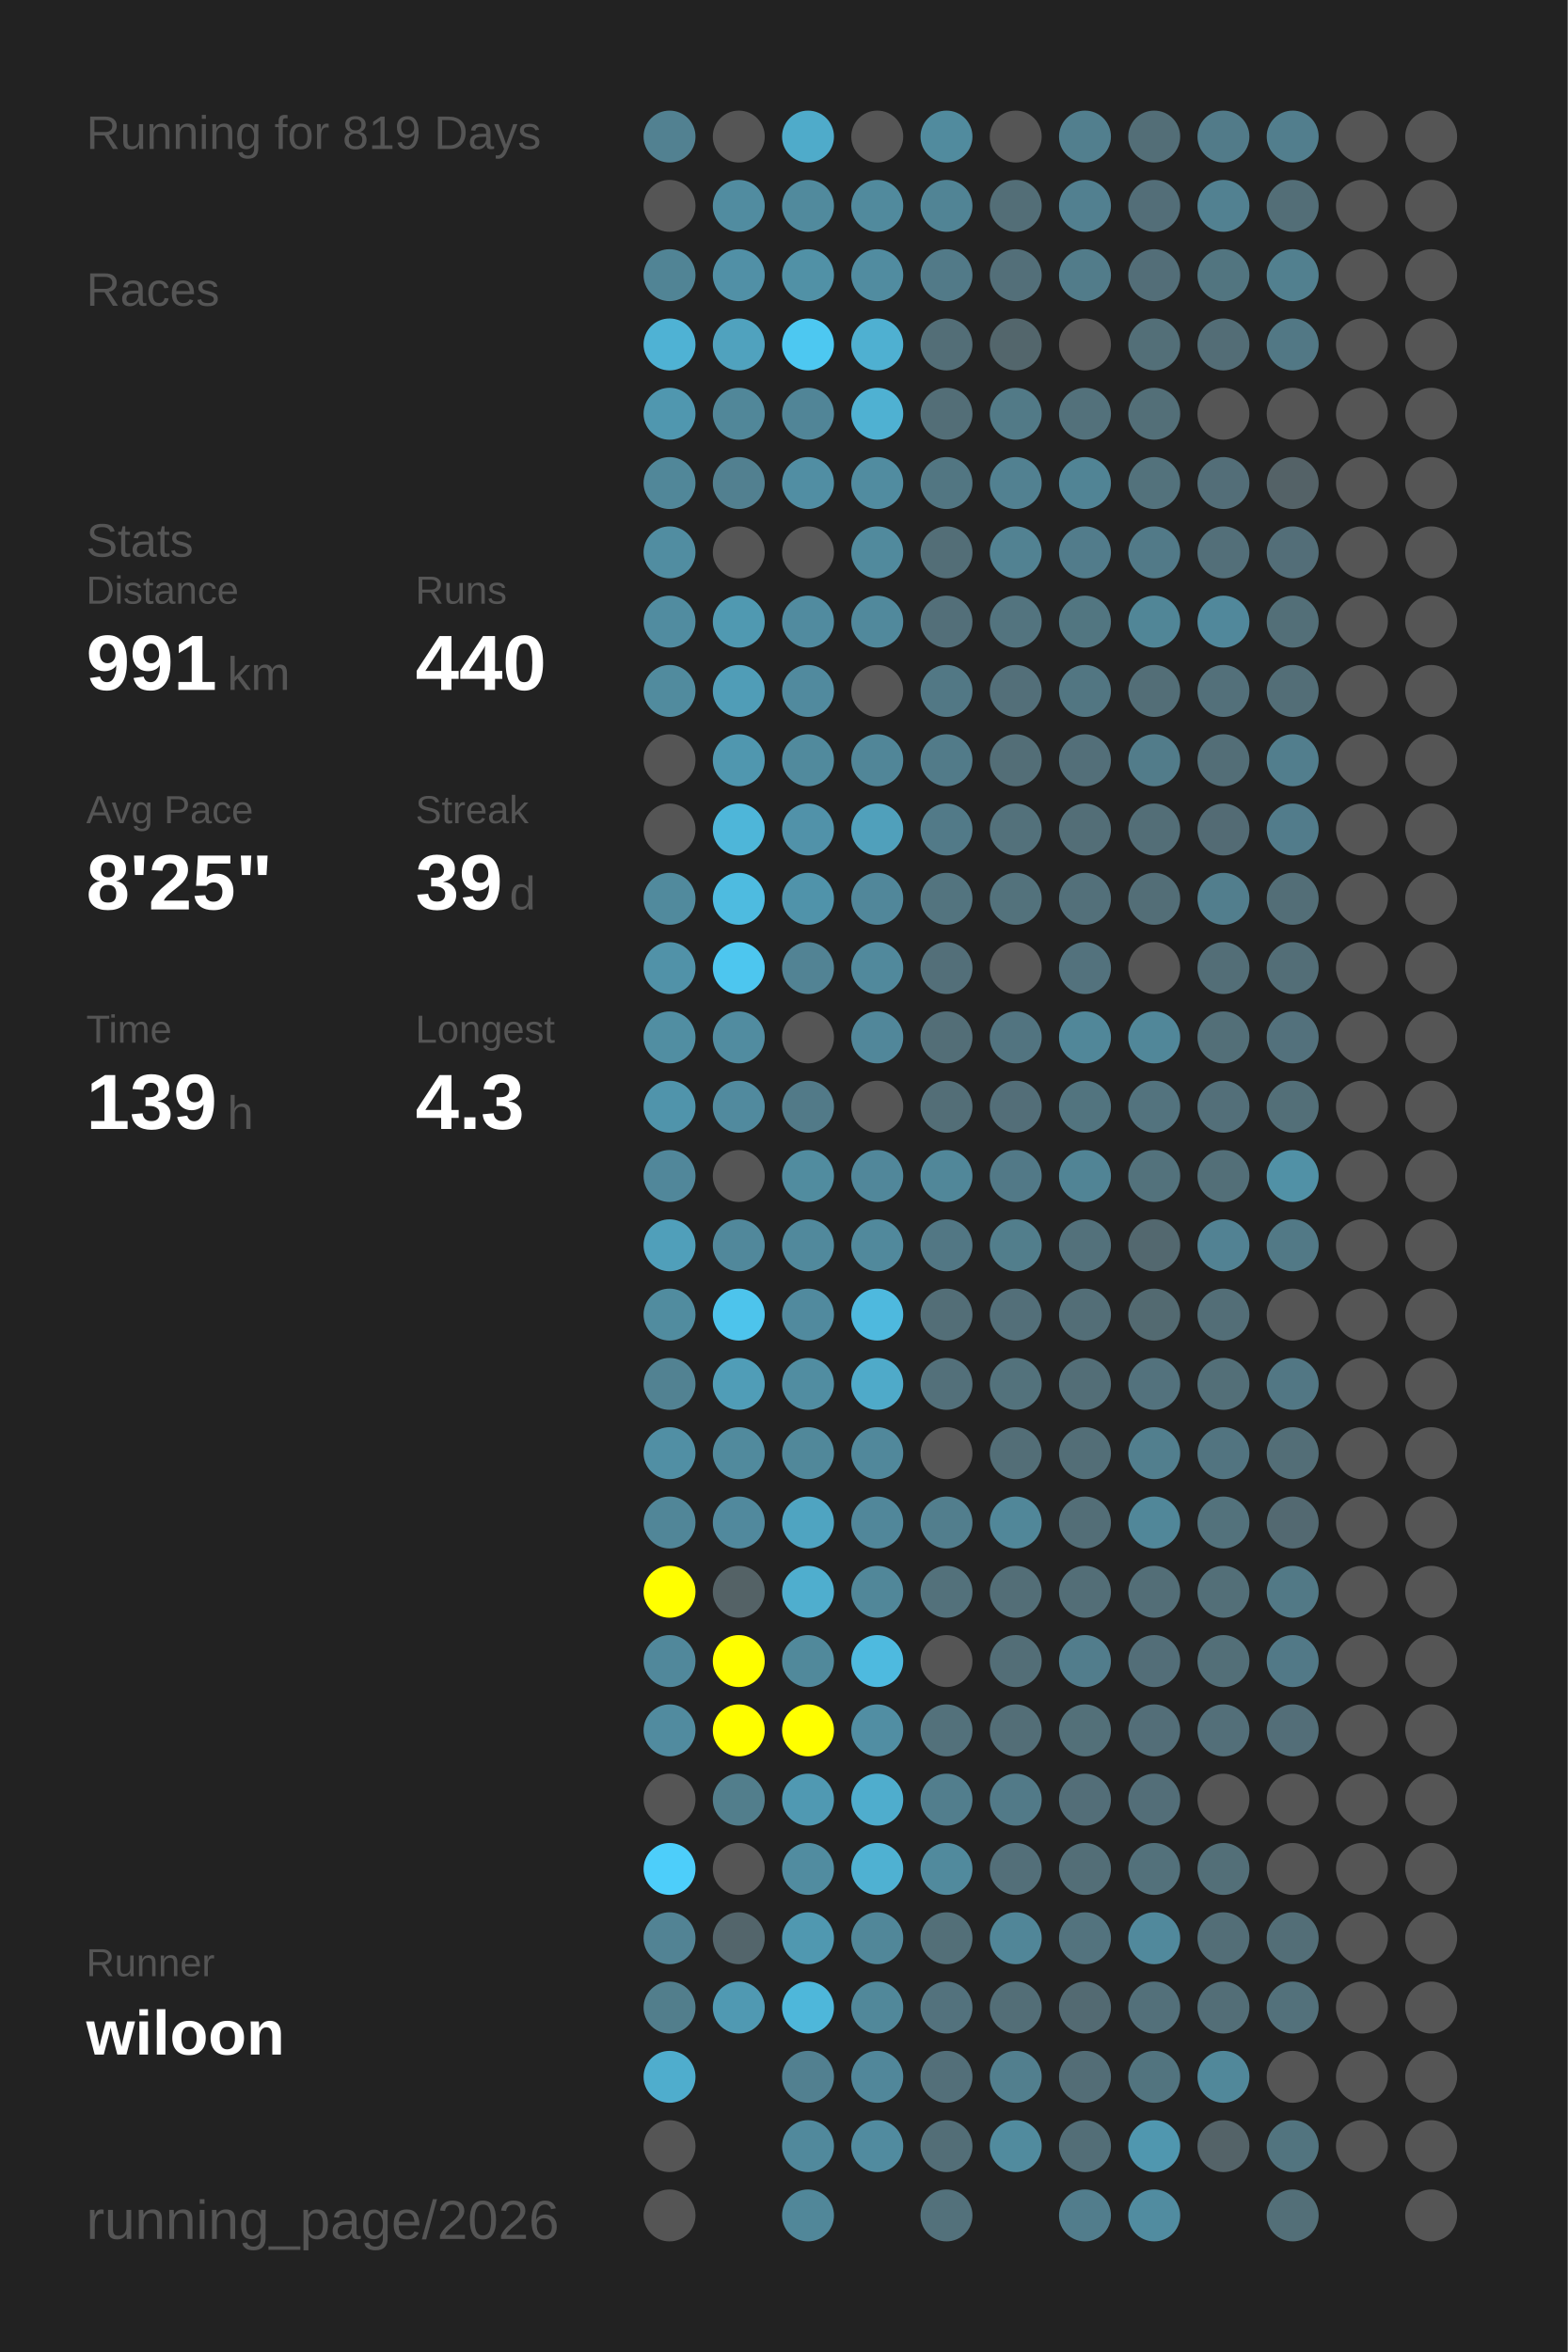
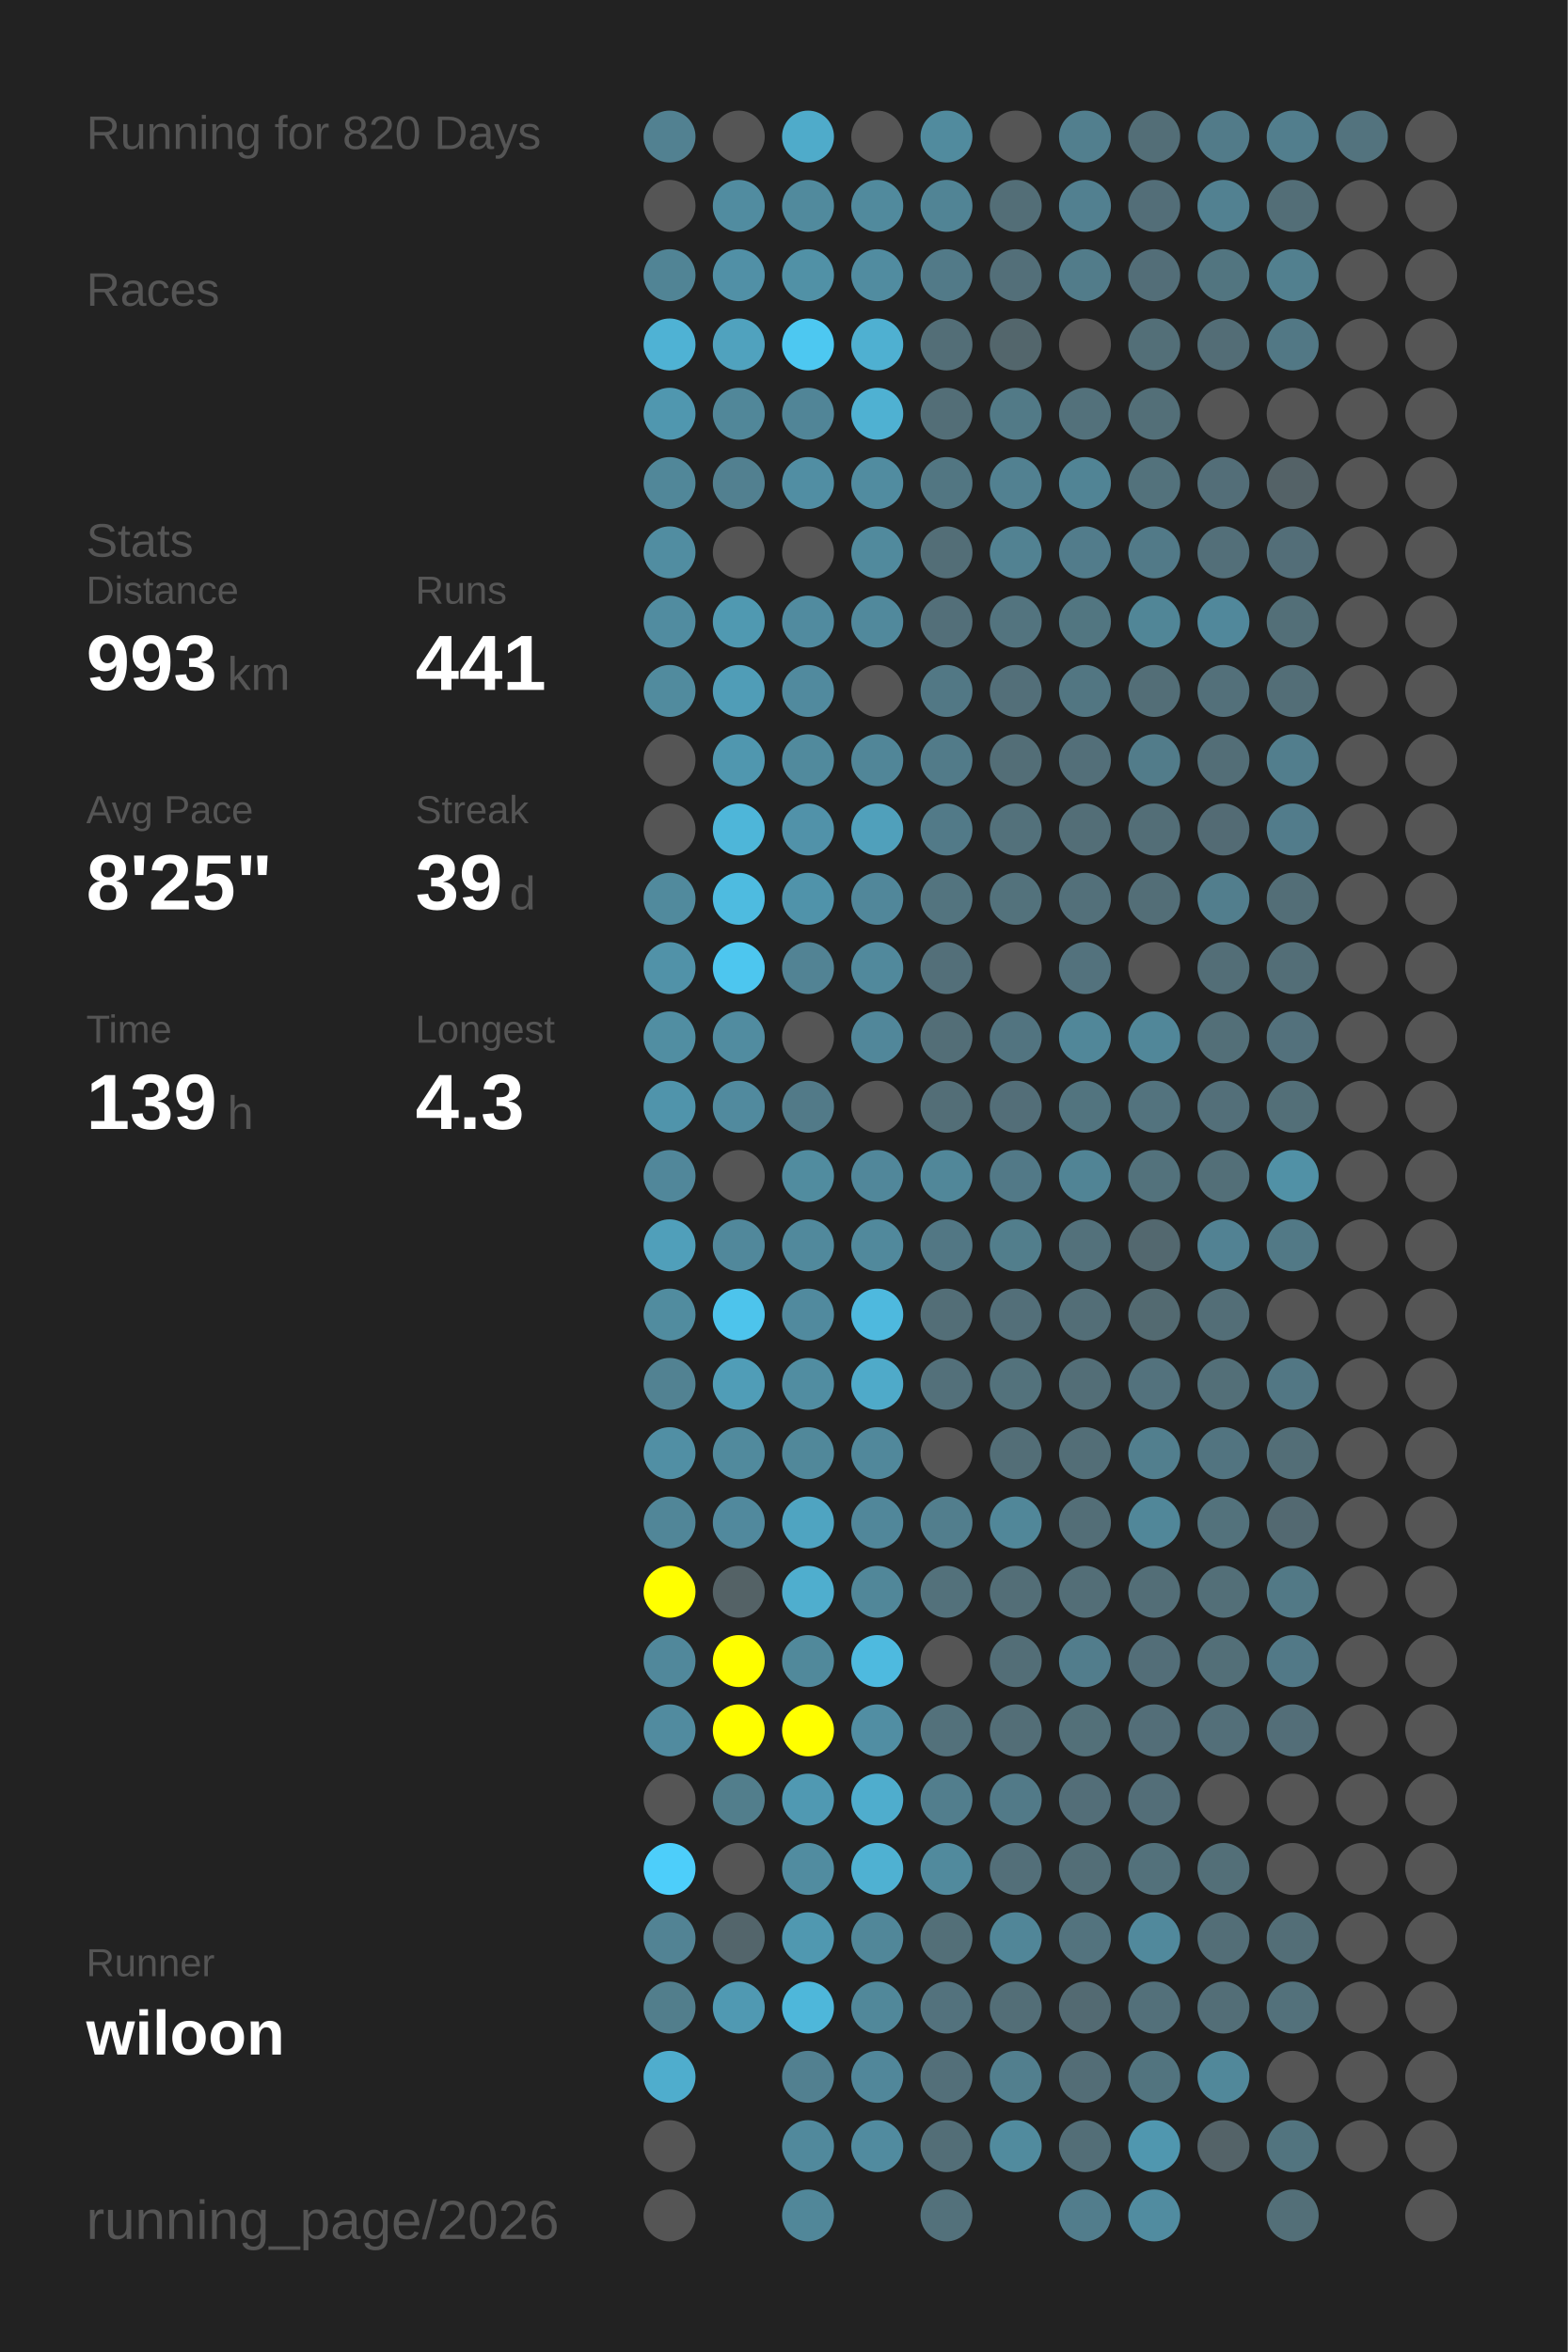
<svg xmlns="http://www.w3.org/2000/svg" baseProfile="full" height="300mm" version="1.1" viewBox="0,0,200,300" width="200mm">
  <defs />
  <rect fill="#222222" height="300" width="200" x="0" y="0" />
-   <text fill="#555555" style="font-size:6px; font-family:Arial;" x="11" y="19">Running for 819 Days</text>
+   <text fill="#555555" style="font-size:6px; font-family:Arial;" x="11" y="19">Running for 820 Days</text>
  <text fill="#555555" style="font-size:6px; font-family:Arial;" x="11" y="39">Races</text>
  <text fill="#555555" style="font-size:6px; font-family:Arial;" x="11" y="71">Stats</text>
  <text fill="#555555" style="font-size:5px; font-family:Arial;" x="11" y="77">Distance</text>
-   <text fill="#FFFFFF" style="font-size:10px; font-family:Arial; font-weight:bold;" x="11" y="88">991</text>
+   <text fill="#FFFFFF" style="font-size:10px; font-family:Arial; font-weight:bold;" x="11" y="88">993</text>
  <text fill="#555555" style="font-size:6px; font-family:Arial;" x="29" y="88">km</text>
  <text fill="#555555" style="font-size:5px; font-family:Arial;" x="53" y="77">Runs</text>
-   <text fill="#FFFFFF" style="font-size:10px; font-family:Arial; font-weight:bold;" x="53" y="88">440</text>
+   <text fill="#FFFFFF" style="font-size:10px; font-family:Arial; font-weight:bold;" x="53" y="88">441</text>
  <text fill="#555555" style="font-size:5px; font-family:Arial;" x="11" y="105">Avg Pace</text>
  <text fill="#FFFFFF" style="font-size:10px; font-family:Arial; font-weight:bold;" x="11" y="116">8'25"</text>
  <text fill="#555555" style="font-size:5px; font-family:Arial;" x="53" y="105">Streak</text>
  <text fill="#FFFFFF" style="font-size:10px; font-family:Arial; font-weight:bold;" x="53" y="116">39</text>
  <text fill="#555555" style="font-size:6px; font-family:Arial;" x="65" y="116">d</text>
  <text fill="#555555" style="font-size:5px; font-family:Arial;" x="11" y="133">Time</text>
  <text fill="#FFFFFF" style="font-size:10px; font-family:Arial; font-weight:bold;" x="11" y="144">139</text>
  <text fill="#555555" style="font-size:6px; font-family:Arial;" x="29" y="144">h</text>
  <text fill="#555555" style="font-size:5px; font-family:Arial;" x="53" y="133">Longest</text>
  <text fill="#FFFFFF" style="font-size:10px; font-family:Arial; font-weight:bold;" x="53" y="144">4.3</text>
  <text fill="#555555" style="font-size:5px; font-family:Arial;" x="11" y="252.065">Runner</text>
  <text fill="#FFFFFF" style="font-size:8px; font-family:Arial; font-weight:bold;" x="11" y="262.065">wiloon</text>
  <text fill="#555555" style="font-size:7px; font-family:Arial;" x="11" y="285.581">running_page/2026</text>
  <circle cx="85.417" cy="17.419" fill="#528191" r="3.312" />
  <circle cx="85.417" cy="26.258" fill="#555555" r="3.312" />
  <circle cx="85.417" cy="35.097" fill="#518495" r="3.312" />
  <circle cx="85.417" cy="43.935" fill="#4fb2d4" r="3.312" />
  <circle cx="85.417" cy="52.774" fill="#5097af" r="3.312" />
  <circle cx="85.417" cy="61.613" fill="#518799" r="3.312" />
  <circle cx="85.417" cy="70.452" fill="#518da1" r="3.312" />
  <circle cx="85.417" cy="79.29" fill="#518ca0" r="3.312" />
  <circle cx="85.417" cy="88.129" fill="#518b9e" r="3.312" />
  <circle cx="85.417" cy="96.968" fill="#555555" r="3.312" />
  <circle cx="85.417" cy="105.806" fill="#555555" r="3.312" />
  <circle cx="85.417" cy="114.645" fill="#518a9d" r="3.312" />
  <circle cx="85.417" cy="123.484" fill="#5192a8" r="3.312" />
  <circle cx="85.417" cy="132.323" fill="#518ea2" r="3.312" />
  <circle cx="85.417" cy="141.161" fill="#5094ab" r="3.312" />
  <circle cx="85.417" cy="150" fill="#51879a" r="3.312" />
  <circle cx="85.417" cy="158.839" fill="#509fba" r="3.312" />
  <circle cx="85.417" cy="167.677" fill="#518c9f" r="3.312" />
  <circle cx="85.417" cy="176.516" fill="#528292" r="3.312" />
  <circle cx="85.417" cy="185.355" fill="#518fa4" r="3.312" />
  <circle cx="85.417" cy="194.194" fill="#518698" r="3.312" />
  <circle cx="85.417" cy="203.032" fill="#FFFF00" r="3.312" />
  <circle cx="85.417" cy="211.871" fill="#51889b" r="3.312" />
  <circle cx="85.417" cy="220.71" fill="#518b9f" r="3.312" />
  <circle cx="85.417" cy="229.548" fill="#555555" r="3.312" />
  <circle cx="85.417" cy="238.387" fill="#4dcefa" r="3.312" />
  <circle cx="85.417" cy="247.226" fill="#528394" r="3.312" />
  <circle cx="85.417" cy="256.065" fill="#527e8c" r="3.312" />
  <circle cx="85.417" cy="264.903" fill="#4fadcd" r="3.312" />
  <circle cx="85.417" cy="273.742" fill="#555555" r="3.312" />
  <circle cx="85.417" cy="282.581" fill="#555555" r="3.312" />
  <circle cx="94.25" cy="17.419" fill="#555555" r="3.312" />
  <circle cx="94.25" cy="26.258" fill="#518ca0" r="3.312" />
  <circle cx="94.25" cy="35.097" fill="#5190a6" r="3.312" />
  <circle cx="94.25" cy="43.935" fill="#50a2be" r="3.312" />
  <circle cx="94.25" cy="52.774" fill="#518799" r="3.312" />
  <circle cx="94.25" cy="61.613" fill="#528090" r="3.312" />
  <circle cx="94.25" cy="70.452" fill="#555555" r="3.312" />
  <circle cx="94.25" cy="79.29" fill="#5099b1" r="3.312" />
  <circle cx="94.25" cy="88.129" fill="#509db7" r="3.312" />
  <circle cx="94.25" cy="96.968" fill="#5097af" r="3.312" />
  <circle cx="94.25" cy="105.806" fill="#4eb6d9" r="3.312" />
  <circle cx="94.25" cy="114.645" fill="#4ebbe0" r="3.312" />
  <circle cx="94.25" cy="123.484" fill="#4dc6ef" r="3.312" />
  <circle cx="94.25" cy="132.323" fill="#518ca0" r="3.312" />
  <circle cx="94.25" cy="141.161" fill="#518a9e" r="3.312" />
  <circle cx="94.25" cy="150" fill="#555555" r="3.312" />
  <circle cx="94.25" cy="158.839" fill="#51889b" r="3.312" />
  <circle cx="94.25" cy="167.677" fill="#4dc4ec" r="3.312" />
  <circle cx="94.25" cy="176.516" fill="#509db7" r="3.312" />
  <circle cx="94.25" cy="185.355" fill="#518a9d" r="3.312" />
  <circle cx="94.25" cy="194.194" fill="#51899d" r="3.312" />
  <circle cx="94.25" cy="203.032" fill="#546266" r="3.312" />
  <circle cx="94.25" cy="211.871" fill="#FFFF00" r="3.312" />
  <circle cx="94.25" cy="220.71" fill="#FFFF00" r="3.312" />
  <circle cx="94.25" cy="229.548" fill="#527e8c" r="3.312" />
  <circle cx="94.25" cy="238.387" fill="#555555" r="3.312" />
  <circle cx="94.25" cy="247.226" fill="#53656b" r="3.312" />
  <circle cx="94.25" cy="256.065" fill="#5099b2" r="3.312" />
  <circle cx="103.083" cy="17.419" fill="#4fabca" r="3.312" />
  <circle cx="103.083" cy="26.258" fill="#518a9d" r="3.312" />
  <circle cx="103.083" cy="35.097" fill="#5191a6" r="3.312" />
  <circle cx="103.083" cy="43.935" fill="#4dc8f1" r="3.312" />
  <circle cx="103.083" cy="52.774" fill="#518597" r="3.312" />
  <circle cx="103.083" cy="61.613" fill="#518ea3" r="3.312" />
  <circle cx="103.083" cy="70.452" fill="#555555" r="3.312" />
  <circle cx="103.083" cy="79.29" fill="#518b9f" r="3.312" />
  <circle cx="103.083" cy="88.129" fill="#518a9e" r="3.312" />
  <circle cx="103.083" cy="96.968" fill="#518a9d" r="3.312" />
  <circle cx="103.083" cy="105.806" fill="#5192a9" r="3.312" />
  <circle cx="103.083" cy="114.645" fill="#5093aa" r="3.312" />
  <circle cx="103.083" cy="123.484" fill="#528394" r="3.312" />
  <circle cx="103.083" cy="132.323" fill="#555555" r="3.312" />
  <circle cx="103.083" cy="141.161" fill="#527a88" r="3.312" />
  <circle cx="103.083" cy="150" fill="#518c9f" r="3.312" />
  <circle cx="103.083" cy="158.839" fill="#51899c" r="3.312" />
  <circle cx="103.083" cy="167.677" fill="#518a9e" r="3.312" />
  <circle cx="103.083" cy="176.516" fill="#518da1" r="3.312" />
  <circle cx="103.083" cy="185.355" fill="#51889a" r="3.312" />
  <circle cx="103.083" cy="194.194" fill="#4fa4c1" r="3.312" />
  <circle cx="103.083" cy="203.032" fill="#4faece" r="3.312" />
  <circle cx="103.083" cy="211.871" fill="#51899b" r="3.312" />
  <circle cx="103.083" cy="220.71" fill="#FFFF00" r="3.312" />
  <circle cx="103.083" cy="229.548" fill="#5099b2" r="3.312" />
  <circle cx="103.083" cy="238.387" fill="#518ca0" r="3.312" />
  <circle cx="103.083" cy="247.226" fill="#5098b0" r="3.312" />
  <circle cx="103.083" cy="256.065" fill="#4eb7da" r="3.312" />
  <circle cx="103.083" cy="264.903" fill="#528090" r="3.312" />
  <circle cx="103.083" cy="273.742" fill="#51899c" r="3.312" />
  <circle cx="103.083" cy="282.581" fill="#518799" r="3.312" />
  <circle cx="111.917" cy="17.419" fill="#555555" r="3.312" />
  <circle cx="111.917" cy="26.258" fill="#518a9d" r="3.312" />
  <circle cx="111.917" cy="35.097" fill="#518ca0" r="3.312" />
  <circle cx="111.917" cy="43.935" fill="#4fb0d1" r="3.312" />
  <circle cx="111.917" cy="52.774" fill="#4fb1d2" r="3.312" />
  <circle cx="111.917" cy="61.613" fill="#518ca0" r="3.312" />
  <circle cx="111.917" cy="70.452" fill="#518a9d" r="3.312" />
  <circle cx="111.917" cy="79.29" fill="#51899c" r="3.312" />
  <circle cx="111.917" cy="88.129" fill="#555555" r="3.312" />
  <circle cx="111.917" cy="96.968" fill="#518698" r="3.312" />
  <circle cx="111.917" cy="105.806" fill="#50a0bb" r="3.312" />
  <circle cx="111.917" cy="114.645" fill="#51879a" r="3.312" />
  <circle cx="111.917" cy="123.484" fill="#51899c" r="3.312" />
  <circle cx="111.917" cy="132.323" fill="#51879a" r="3.312" />
  <circle cx="111.917" cy="141.161" fill="#555555" r="3.312" />
  <circle cx="111.917" cy="150" fill="#51879a" r="3.312" />
  <circle cx="111.917" cy="158.839" fill="#51899c" r="3.312" />
  <circle cx="111.917" cy="167.677" fill="#4eb9de" r="3.312" />
  <circle cx="111.917" cy="176.516" fill="#4faac9" r="3.312" />
  <circle cx="111.917" cy="185.355" fill="#51889b" r="3.312" />
  <circle cx="111.917" cy="194.194" fill="#51879a" r="3.312" />
  <circle cx="111.917" cy="203.032" fill="#518799" r="3.312" />
  <circle cx="111.917" cy="211.871" fill="#4ebadf" r="3.312" />
  <circle cx="111.917" cy="220.71" fill="#518ea3" r="3.312" />
  <circle cx="111.917" cy="229.548" fill="#4fadcd" r="3.312" />
  <circle cx="111.917" cy="238.387" fill="#4fb1d2" r="3.312" />
  <circle cx="111.917" cy="247.226" fill="#518799" r="3.312" />
  <circle cx="111.917" cy="256.065" fill="#51889a" r="3.312" />
  <circle cx="111.917" cy="264.903" fill="#51879a" r="3.312" />
  <circle cx="111.917" cy="273.742" fill="#518b9f" r="3.312" />
  <circle cx="120.75" cy="17.419" fill="#518b9e" r="3.312" />
  <circle cx="120.75" cy="26.258" fill="#518495" r="3.312" />
  <circle cx="120.75" cy="35.097" fill="#527a88" r="3.312" />
  <circle cx="120.75" cy="43.935" fill="#536e77" r="3.312" />
  <circle cx="120.75" cy="52.774" fill="#536e77" r="3.312" />
  <circle cx="120.75" cy="61.613" fill="#527682" r="3.312" />
  <circle cx="120.75" cy="70.452" fill="#536e77" r="3.312" />
  <circle cx="120.75" cy="79.29" fill="#536f79" r="3.312" />
  <circle cx="120.75" cy="88.129" fill="#527885" r="3.312" />
  <circle cx="120.75" cy="96.968" fill="#527b89" r="3.312" />
  <circle cx="120.75" cy="105.806" fill="#527a88" r="3.312" />
  <circle cx="120.75" cy="114.645" fill="#53747f" r="3.312" />
  <circle cx="120.75" cy="123.484" fill="#536f79" r="3.312" />
  <circle cx="120.75" cy="132.323" fill="#536e77" r="3.312" />
  <circle cx="120.75" cy="141.161" fill="#536e77" r="3.312" />
  <circle cx="120.75" cy="150" fill="#518799" r="3.312" />
  <circle cx="120.75" cy="158.839" fill="#527784" r="3.312" />
  <circle cx="120.75" cy="167.677" fill="#536e77" r="3.312" />
  <circle cx="120.75" cy="176.516" fill="#53707a" r="3.312" />
  <circle cx="120.75" cy="185.355" fill="#555555" r="3.312" />
  <circle cx="120.75" cy="194.194" fill="#527e8d" r="3.312" />
  <circle cx="120.75" cy="203.032" fill="#53717b" r="3.312" />
  <circle cx="120.75" cy="211.871" fill="#555555" r="3.312" />
  <circle cx="120.75" cy="220.71" fill="#53717b" r="3.312" />
  <circle cx="120.75" cy="229.548" fill="#527e8d" r="3.312" />
  <circle cx="120.75" cy="238.387" fill="#518a9d" r="3.312" />
  <circle cx="120.75" cy="247.226" fill="#536f78" r="3.312" />
  <circle cx="120.75" cy="256.065" fill="#53727d" r="3.312" />
  <circle cx="120.75" cy="264.903" fill="#536f79" r="3.312" />
  <circle cx="120.75" cy="273.742" fill="#536e77" r="3.312" />
  <circle cx="120.75" cy="282.581" fill="#53717b" r="3.312" />
  <circle cx="129.583" cy="17.419" fill="#555555" r="3.312" />
  <circle cx="129.583" cy="26.258" fill="#536e77" r="3.312" />
  <circle cx="129.583" cy="35.097" fill="#536f79" r="3.312" />
  <circle cx="129.583" cy="43.935" fill="#53666c" r="3.312" />
  <circle cx="129.583" cy="52.774" fill="#527a87" r="3.312" />
  <circle cx="129.583" cy="61.613" fill="#528191" r="3.312" />
  <circle cx="129.583" cy="70.452" fill="#528292" r="3.312" />
  <circle cx="129.583" cy="79.29" fill="#53747f" r="3.312" />
  <circle cx="129.583" cy="88.129" fill="#536f79" r="3.312" />
  <circle cx="129.583" cy="96.968" fill="#536e77" r="3.312" />
  <circle cx="129.583" cy="105.806" fill="#53717b" r="3.312" />
  <circle cx="129.583" cy="114.645" fill="#53727c" r="3.312" />
  <circle cx="129.583" cy="123.484" fill="#555555" r="3.312" />
  <circle cx="129.583" cy="132.323" fill="#527480" r="3.312" />
  <circle cx="129.583" cy="141.161" fill="#536e78" r="3.312" />
  <circle cx="129.583" cy="150" fill="#527987" r="3.312" />
  <circle cx="129.583" cy="158.839" fill="#527e8c" r="3.312" />
  <circle cx="129.583" cy="167.677" fill="#536f79" r="3.312" />
  <circle cx="129.583" cy="176.516" fill="#53727c" r="3.312" />
  <circle cx="129.583" cy="185.355" fill="#536e77" r="3.312" />
  <circle cx="129.583" cy="194.194" fill="#518799" r="3.312" />
  <circle cx="129.583" cy="203.032" fill="#536e77" r="3.312" />
  <circle cx="129.583" cy="211.871" fill="#536e77" r="3.312" />
  <circle cx="129.583" cy="220.71" fill="#536e77" r="3.312" />
  <circle cx="129.583" cy="229.548" fill="#527a88" r="3.312" />
  <circle cx="129.583" cy="238.387" fill="#536f79" r="3.312" />
  <circle cx="129.583" cy="247.226" fill="#518698" r="3.312" />
  <circle cx="129.583" cy="256.065" fill="#536e77" r="3.312" />
  <circle cx="129.583" cy="264.903" fill="#527f8e" r="3.312" />
  <circle cx="129.583" cy="273.742" fill="#518b9e" r="3.312" />
  <circle cx="138.417" cy="17.419" fill="#527f8e" r="3.312" />
  <circle cx="138.417" cy="26.258" fill="#528090" r="3.312" />
  <circle cx="138.417" cy="35.097" fill="#527c8a" r="3.312" />
  <circle cx="138.417" cy="43.935" fill="#555555" r="3.312" />
  <circle cx="138.417" cy="52.774" fill="#53717b" r="3.312" />
  <circle cx="138.417" cy="61.613" fill="#518495" r="3.312" />
  <circle cx="138.417" cy="70.452" fill="#527c8b" r="3.312" />
  <circle cx="138.417" cy="79.29" fill="#527681" r="3.312" />
  <circle cx="138.417" cy="88.129" fill="#527682" r="3.312" />
  <circle cx="138.417" cy="96.968" fill="#536f79" r="3.312" />
  <circle cx="138.417" cy="105.806" fill="#536e77" r="3.312" />
  <circle cx="138.417" cy="114.645" fill="#53707a" r="3.312" />
  <circle cx="138.417" cy="123.484" fill="#53727d" r="3.312" />
  <circle cx="138.417" cy="132.323" fill="#518799" r="3.312" />
  <circle cx="138.417" cy="141.161" fill="#52747f" r="3.312" />
  <circle cx="138.417" cy="150" fill="#518495" r="3.312" />
  <circle cx="138.417" cy="158.839" fill="#53717b" r="3.312" />
  <circle cx="138.417" cy="167.677" fill="#536e77" r="3.312" />
  <circle cx="138.417" cy="176.516" fill="#536e77" r="3.312" />
  <circle cx="138.417" cy="185.355" fill="#536e77" r="3.312" />
  <circle cx="138.417" cy="194.194" fill="#536e77" r="3.312" />
  <circle cx="138.417" cy="203.032" fill="#536e77" r="3.312" />
  <circle cx="138.417" cy="211.871" fill="#527d8c" r="3.312" />
  <circle cx="138.417" cy="220.71" fill="#537079" r="3.312" />
  <circle cx="138.417" cy="229.548" fill="#536e78" r="3.312" />
  <circle cx="138.417" cy="238.387" fill="#536e77" r="3.312" />
  <circle cx="138.417" cy="247.226" fill="#53737e" r="3.312" />
  <circle cx="138.417" cy="256.065" fill="#536a72" r="3.312" />
  <circle cx="138.417" cy="264.903" fill="#536d76" r="3.312" />
  <circle cx="138.417" cy="273.742" fill="#536e77" r="3.312" />
  <circle cx="138.417" cy="282.581" fill="#527d8c" r="3.312" />
  <circle cx="147.25" cy="17.419" fill="#536e77" r="3.312" />
  <circle cx="147.25" cy="26.258" fill="#536e78" r="3.312" />
  <circle cx="147.25" cy="35.097" fill="#536e78" r="3.312" />
  <circle cx="147.25" cy="43.935" fill="#536f78" r="3.312" />
  <circle cx="147.25" cy="52.774" fill="#536f78" r="3.312" />
  <circle cx="147.25" cy="61.613" fill="#53727c" r="3.312" />
  <circle cx="147.25" cy="70.452" fill="#527a88" r="3.312" />
  <circle cx="147.25" cy="79.29" fill="#518697" r="3.312" />
  <circle cx="147.25" cy="88.129" fill="#536e77" r="3.312" />
  <circle cx="147.25" cy="96.968" fill="#527c8a" r="3.312" />
  <circle cx="147.25" cy="105.806" fill="#536e77" r="3.312" />
  <circle cx="147.25" cy="114.645" fill="#536e77" r="3.312" />
  <circle cx="147.25" cy="123.484" fill="#555555" r="3.312" />
  <circle cx="147.25" cy="132.323" fill="#518799" r="3.312" />
  <circle cx="147.25" cy="141.161" fill="#53737e" r="3.312" />
  <circle cx="147.25" cy="150" fill="#53727c" r="3.312" />
  <circle cx="147.25" cy="158.839" fill="#53686f" r="3.312" />
  <circle cx="147.25" cy="167.677" fill="#536a71" r="3.312" />
  <circle cx="147.25" cy="176.516" fill="#53727d" r="3.312" />
  <circle cx="147.25" cy="185.355" fill="#527f8e" r="3.312" />
  <circle cx="147.25" cy="194.194" fill="#518799" r="3.312" />
  <circle cx="147.25" cy="203.032" fill="#536e77" r="3.312" />
  <circle cx="147.25" cy="211.871" fill="#536e78" r="3.312" />
  <circle cx="147.25" cy="220.71" fill="#536e78" r="3.312" />
  <circle cx="147.25" cy="229.548" fill="#536e78" r="3.312" />
  <circle cx="147.25" cy="238.387" fill="#53717b" r="3.312" />
  <circle cx="147.25" cy="247.226" fill="#51899c" r="3.312" />
  <circle cx="147.25" cy="256.065" fill="#53707a" r="3.312" />
  <circle cx="147.25" cy="264.903" fill="#52747f" r="3.312" />
  <circle cx="147.25" cy="273.742" fill="#5097af" r="3.312" />
  <circle cx="147.25" cy="282.581" fill="#518ca0" r="3.312" />
  <circle cx="156.083" cy="17.419" fill="#527b89" r="3.312" />
  <circle cx="156.083" cy="26.258" fill="#528191" r="3.312" />
  <circle cx="156.083" cy="35.097" fill="#527580" r="3.312" />
  <circle cx="156.083" cy="43.935" fill="#536d76" r="3.312" />
  <circle cx="156.083" cy="52.774" fill="#555555" r="3.312" />
  <circle cx="156.083" cy="61.613" fill="#536e78" r="3.312" />
  <circle cx="156.083" cy="70.452" fill="#536f79" r="3.312" />
  <circle cx="156.083" cy="79.29" fill="#51889b" r="3.312" />
  <circle cx="156.083" cy="88.129" fill="#53707a" r="3.312" />
  <circle cx="156.083" cy="96.968" fill="#536e77" r="3.312" />
  <circle cx="156.083" cy="105.806" fill="#536b74" r="3.312" />
  <circle cx="156.083" cy="114.645" fill="#527e8d" r="3.312" />
  <circle cx="156.083" cy="123.484" fill="#536e77" r="3.312" />
  <circle cx="156.083" cy="132.323" fill="#536f78" r="3.312" />
  <circle cx="156.083" cy="141.161" fill="#536f79" r="3.312" />
  <circle cx="156.083" cy="150" fill="#536f78" r="3.312" />
  <circle cx="156.083" cy="158.839" fill="#528293" r="3.312" />
  <circle cx="156.083" cy="167.677" fill="#536e77" r="3.312" />
  <circle cx="156.083" cy="176.516" fill="#536f78" r="3.312" />
  <circle cx="156.083" cy="185.355" fill="#527480" r="3.312" />
  <circle cx="156.083" cy="194.194" fill="#53727c" r="3.312" />
  <circle cx="156.083" cy="203.032" fill="#536f78" r="3.312" />
  <circle cx="156.083" cy="211.871" fill="#536f78" r="3.312" />
  <circle cx="156.083" cy="220.71" fill="#536f79" r="3.312" />
  <circle cx="156.083" cy="229.548" fill="#555555" r="3.312" />
  <circle cx="156.083" cy="238.387" fill="#536f78" r="3.312" />
  <circle cx="156.083" cy="247.226" fill="#536e77" r="3.312" />
  <circle cx="156.083" cy="256.065" fill="#536e77" r="3.312" />
  <circle cx="156.083" cy="264.903" fill="#51889a" r="3.312" />
  <circle cx="156.083" cy="273.742" fill="#546368" r="3.312" />
  <circle cx="164.917" cy="17.419" fill="#527e8d" r="3.312" />
  <circle cx="164.917" cy="26.258" fill="#536e77" r="3.312" />
  <circle cx="164.917" cy="35.097" fill="#52808f" r="3.312" />
  <circle cx="164.917" cy="43.935" fill="#527885" r="3.312" />
  <circle cx="164.917" cy="52.774" fill="#555555" r="3.312" />
  <circle cx="164.917" cy="61.613" fill="#546267" r="3.312" />
  <circle cx="164.917" cy="70.452" fill="#536e78" r="3.312" />
  <circle cx="164.917" cy="79.29" fill="#536f78" r="3.312" />
  <circle cx="164.917" cy="88.129" fill="#536e77" r="3.312" />
  <circle cx="164.917" cy="96.968" fill="#527e8d" r="3.312" />
  <circle cx="164.917" cy="105.806" fill="#527c8b" r="3.312" />
  <circle cx="164.917" cy="114.645" fill="#536e77" r="3.312" />
  <circle cx="164.917" cy="123.484" fill="#536e77" r="3.312" />
  <circle cx="164.917" cy="132.323" fill="#53717c" r="3.312" />
  <circle cx="164.917" cy="141.161" fill="#536f78" r="3.312" />
  <circle cx="164.917" cy="150" fill="#5191a6" r="3.312" />
  <circle cx="164.917" cy="158.839" fill="#527986" r="3.312" />
  <circle cx="164.917" cy="167.677" fill="#555555" r="3.312" />
  <circle cx="164.917" cy="176.516" fill="#527784" r="3.312" />
  <circle cx="164.917" cy="185.355" fill="#536e77" r="3.312" />
  <circle cx="164.917" cy="194.194" fill="#536971" r="3.312" />
  <circle cx="164.917" cy="203.032" fill="#527986" r="3.312" />
  <circle cx="164.917" cy="211.871" fill="#527987" r="3.312" />
  <circle cx="164.917" cy="220.71" fill="#536e78" r="3.312" />
  <circle cx="164.917" cy="229.548" fill="#555555" r="3.312" />
  <circle cx="164.917" cy="238.387" fill="#555555" r="3.312" />
  <circle cx="164.917" cy="247.226" fill="#536e77" r="3.312" />
  <circle cx="164.917" cy="256.065" fill="#53717b" r="3.312" />
  <circle cx="164.917" cy="264.903" fill="#555555" r="3.312" />
  <circle cx="164.917" cy="273.742" fill="#52747f" r="3.312" />
  <circle cx="164.917" cy="282.581" fill="#536f78" r="3.312" />
-   <circle cx="173.75" cy="17.419" fill="#555555" r="3.312" />
+   <circle cx="173.75" cy="17.419" fill="#53737e" r="3.312" />
  <circle cx="173.75" cy="26.258" fill="#555555" r="3.312" />
  <circle cx="173.75" cy="35.097" fill="#555555" r="3.312" />
  <circle cx="173.75" cy="43.935" fill="#555555" r="3.312" />
  <circle cx="173.75" cy="52.774" fill="#555555" r="3.312" />
  <circle cx="173.75" cy="61.613" fill="#555555" r="3.312" />
  <circle cx="173.75" cy="70.452" fill="#555555" r="3.312" />
  <circle cx="173.75" cy="79.29" fill="#555555" r="3.312" />
  <circle cx="173.75" cy="88.129" fill="#555555" r="3.312" />
  <circle cx="173.75" cy="96.968" fill="#555555" r="3.312" />
  <circle cx="173.75" cy="105.806" fill="#555555" r="3.312" />
  <circle cx="173.75" cy="114.645" fill="#555555" r="3.312" />
  <circle cx="173.75" cy="123.484" fill="#555555" r="3.312" />
  <circle cx="173.75" cy="132.323" fill="#555555" r="3.312" />
  <circle cx="173.75" cy="141.161" fill="#555555" r="3.312" />
  <circle cx="173.75" cy="150" fill="#555555" r="3.312" />
  <circle cx="173.75" cy="158.839" fill="#555555" r="3.312" />
  <circle cx="173.75" cy="167.677" fill="#555555" r="3.312" />
  <circle cx="173.75" cy="176.516" fill="#555555" r="3.312" />
  <circle cx="173.75" cy="185.355" fill="#555555" r="3.312" />
  <circle cx="173.75" cy="194.194" fill="#555555" r="3.312" />
  <circle cx="173.75" cy="203.032" fill="#555555" r="3.312" />
  <circle cx="173.75" cy="211.871" fill="#555555" r="3.312" />
  <circle cx="173.75" cy="220.71" fill="#555555" r="3.312" />
  <circle cx="173.75" cy="229.548" fill="#555555" r="3.312" />
  <circle cx="173.75" cy="238.387" fill="#555555" r="3.312" />
  <circle cx="173.75" cy="247.226" fill="#555555" r="3.312" />
  <circle cx="173.75" cy="256.065" fill="#555555" r="3.312" />
  <circle cx="173.75" cy="264.903" fill="#555555" r="3.312" />
  <circle cx="173.75" cy="273.742" fill="#555555" r="3.312" />
  <circle cx="182.583" cy="17.419" fill="#555555" r="3.312" />
  <circle cx="182.583" cy="26.258" fill="#555555" r="3.312" />
  <circle cx="182.583" cy="35.097" fill="#555555" r="3.312" />
  <circle cx="182.583" cy="43.935" fill="#555555" r="3.312" />
  <circle cx="182.583" cy="52.774" fill="#555555" r="3.312" />
  <circle cx="182.583" cy="61.613" fill="#555555" r="3.312" />
  <circle cx="182.583" cy="70.452" fill="#555555" r="3.312" />
  <circle cx="182.583" cy="79.29" fill="#555555" r="3.312" />
  <circle cx="182.583" cy="88.129" fill="#555555" r="3.312" />
  <circle cx="182.583" cy="96.968" fill="#555555" r="3.312" />
  <circle cx="182.583" cy="105.806" fill="#555555" r="3.312" />
  <circle cx="182.583" cy="114.645" fill="#555555" r="3.312" />
  <circle cx="182.583" cy="123.484" fill="#555555" r="3.312" />
  <circle cx="182.583" cy="132.323" fill="#555555" r="3.312" />
  <circle cx="182.583" cy="141.161" fill="#555555" r="3.312" />
  <circle cx="182.583" cy="150" fill="#555555" r="3.312" />
  <circle cx="182.583" cy="158.839" fill="#555555" r="3.312" />
  <circle cx="182.583" cy="167.677" fill="#555555" r="3.312" />
  <circle cx="182.583" cy="176.516" fill="#555555" r="3.312" />
  <circle cx="182.583" cy="185.355" fill="#555555" r="3.312" />
  <circle cx="182.583" cy="194.194" fill="#555555" r="3.312" />
  <circle cx="182.583" cy="203.032" fill="#555555" r="3.312" />
  <circle cx="182.583" cy="211.871" fill="#555555" r="3.312" />
  <circle cx="182.583" cy="220.71" fill="#555555" r="3.312" />
  <circle cx="182.583" cy="229.548" fill="#555555" r="3.312" />
  <circle cx="182.583" cy="238.387" fill="#555555" r="3.312" />
  <circle cx="182.583" cy="247.226" fill="#555555" r="3.312" />
  <circle cx="182.583" cy="256.065" fill="#555555" r="3.312" />
  <circle cx="182.583" cy="264.903" fill="#555555" r="3.312" />
  <circle cx="182.583" cy="273.742" fill="#555555" r="3.312" />
  <circle cx="182.583" cy="282.581" fill="#555555" r="3.312" />
</svg>
